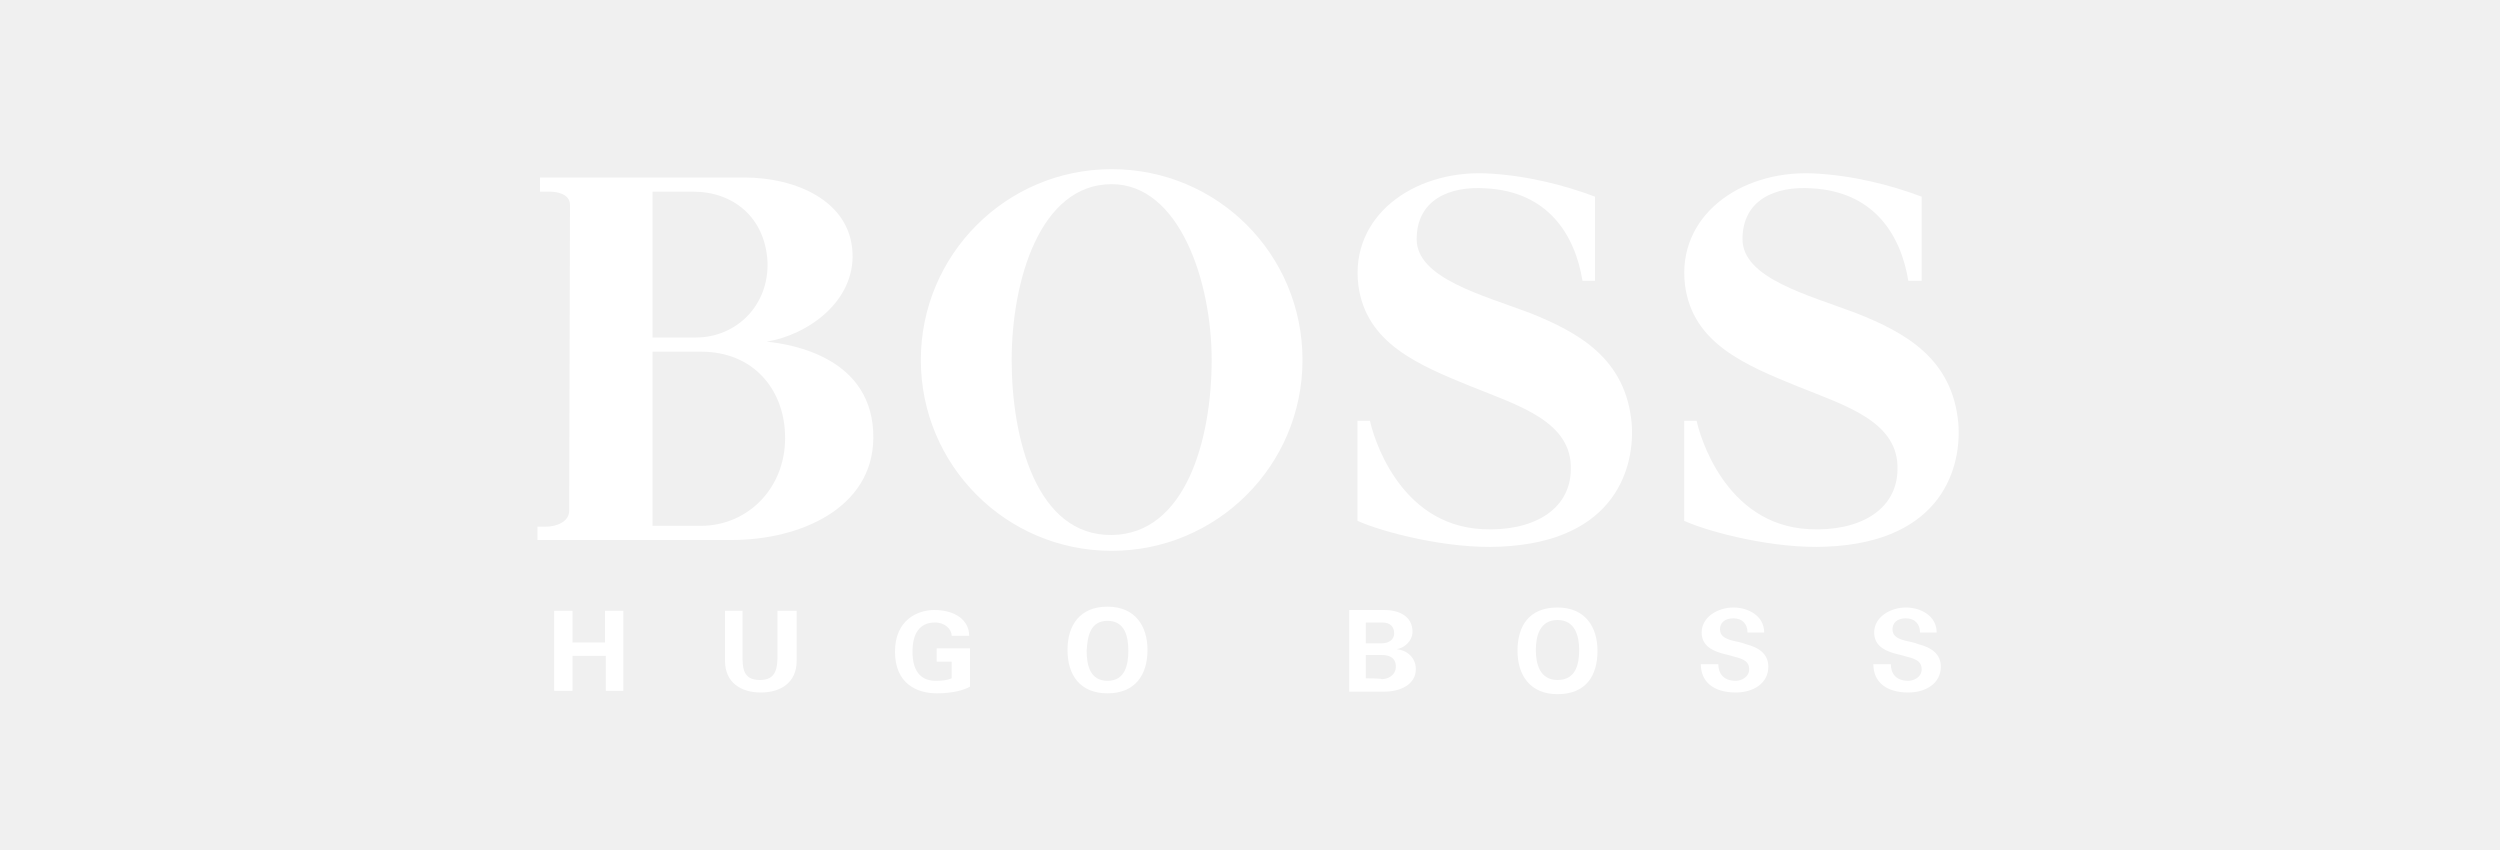
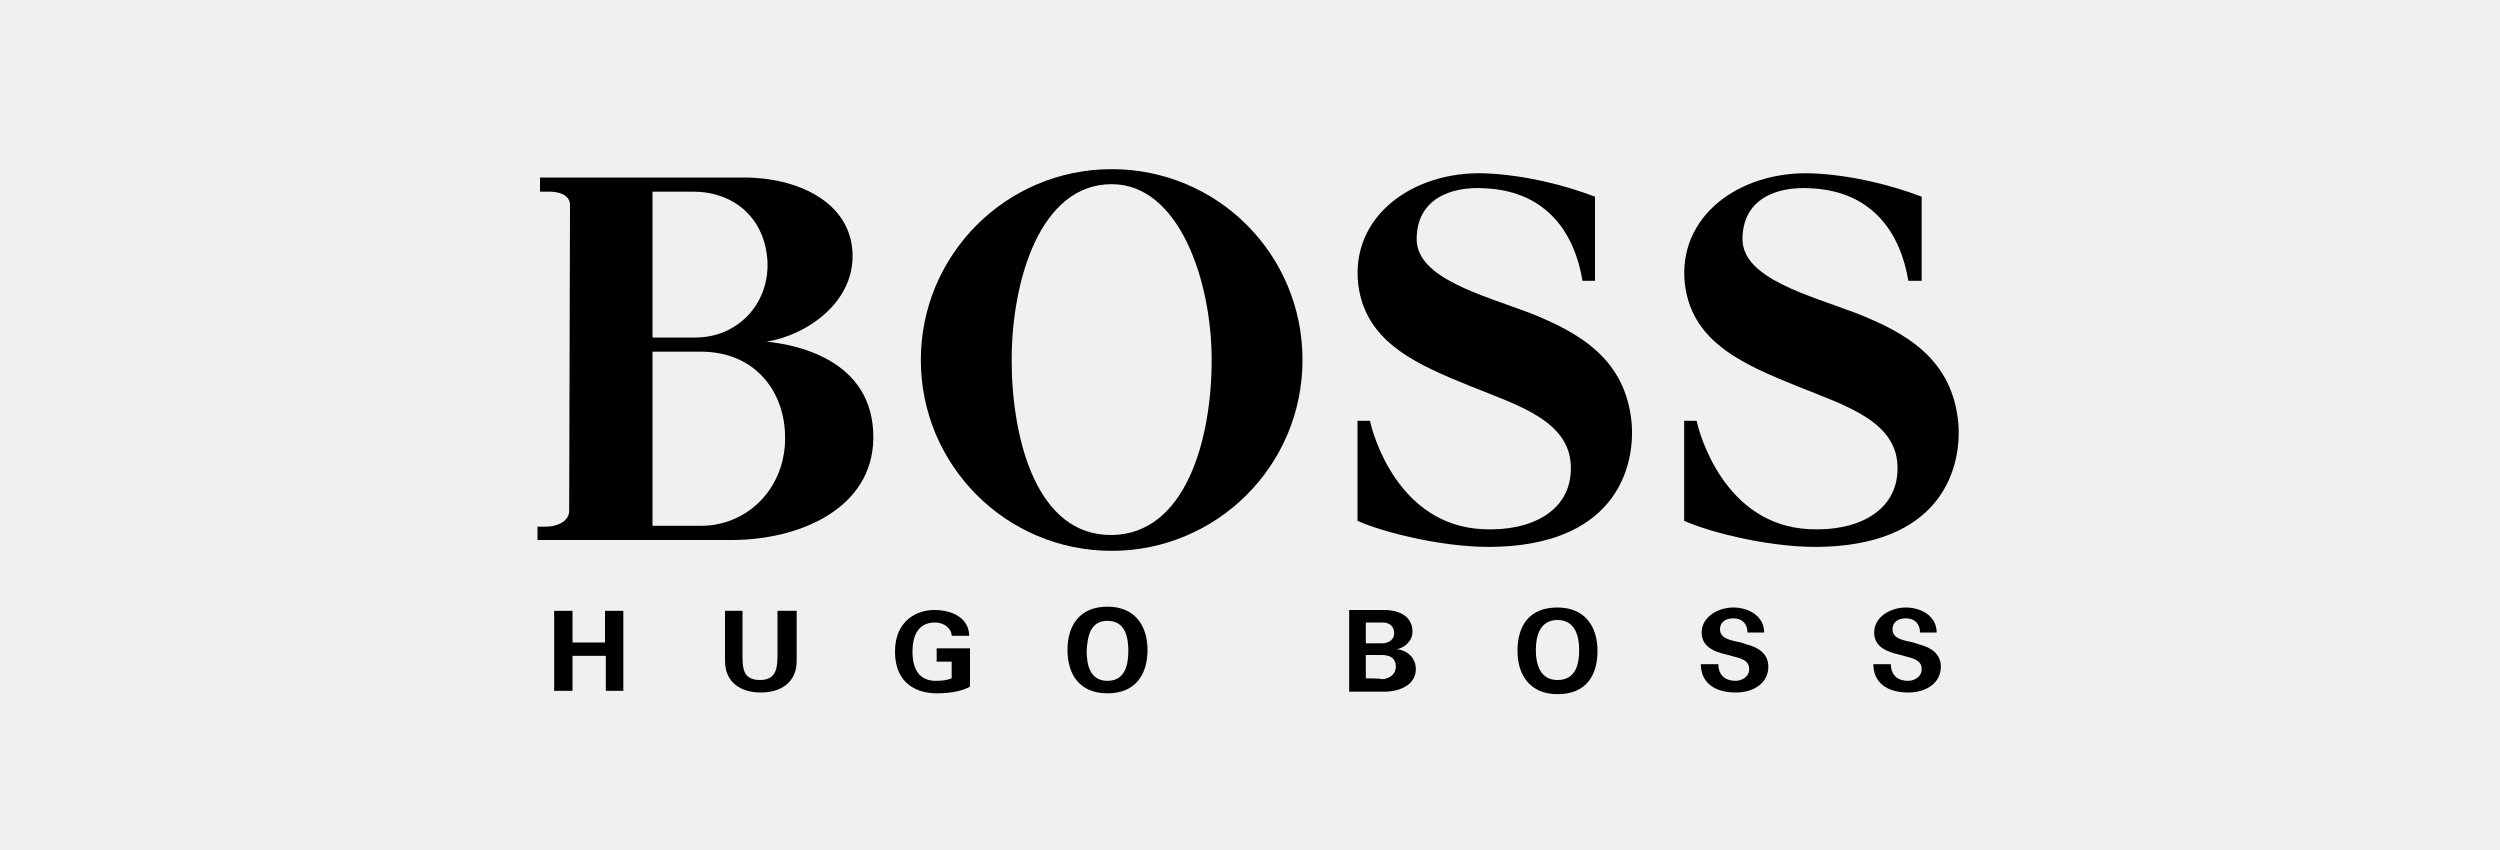
- <svg xmlns="http://www.w3.org/2000/svg" version="1.1" id="Layer_1" x="0px" y="0px" viewBox="0 0 300 101.9" style="enable-background:new 0 0 300 101.9;" xml:space="preserve">
-   <style type="text/css">
- 	.st0{fill:#FFFFFF;}
- </style>
+ <svg xmlns="http://www.w3.org/2000/svg" version="1.1" x="0px" y="0px" viewBox="0 0 300 101.9" style="enable-background:new 0 0 300 101.9;" xml:space="preserve">
  <g>
-     <polygon class="st0" points="68.7,82.9 68.7,78.7 72.7,78.7 72.7,82.9 74.8,82.9 74.8,73.3 72.6,73.3 72.6,77.1 68.7,77.1    68.7,73.3 66.5,73.3 66.5,82.9  " />
-     <path class="st0" d="M93.3,73.3v5.2c0,1.6-0.1,3.1-2.1,3.1c-2.1,0-2.1-1.5-2.1-3.1v-5.2h-2.1v6c0,2.6,1.9,3.8,4.3,3.8   s4.3-1.2,4.3-3.8v-6H93.3z" />
-     <path class="st0" d="M114.2,79.4v2c-0.5,0.2-1,0.3-1.9,0.3c-2,0-2.8-1.4-2.8-3.5c0-2.1,0.8-3.5,2.7-3.5c1.2,0,2,0.8,2,1.6h2.1   c0-1.9-1.7-3.1-4.2-3.1c-2,0-4.7,1.2-4.7,5c0,3.9,2.7,5,5,5c2,0,3.3-0.4,4-0.8v-4.6h-4v1.6H114.2z" />
-     <path class="st0" d="M211.7,75.9c0-2-1.9-3-3.7-3s-3.8,1.1-3.8,3c0,1.4,1,2.1,2.4,2.5c0.4,0.1,1.2,0.3,1.5,0.4   c1.3,0.3,1.8,0.7,1.8,1.5c0,1-1,1.4-1.6,1.4c-1.5,0-2.1-0.9-2.1-2h-2.1c0,2.1,1.5,3.4,4.2,3.4c2.1,0,3.9-1.1,3.9-3.1   c0-1.5-1.1-2.3-2.7-2.7c-0.5-0.2-1-0.3-1.5-0.4c-1.2-0.3-1.6-0.7-1.6-1.4c0-0.7,0.5-1.3,1.6-1.3c1.1,0,1.7,0.7,1.7,1.7   C209.8,75.9,211.7,75.9,211.7,75.9z" />
-     <path class="st0" d="M232.4,75.9c0-2-1.9-3-3.7-3c-1.8,0-3.8,1.1-3.8,3c0,1.4,1,2.1,2.4,2.5c0.4,0.1,1.2,0.3,1.5,0.4   c1.3,0.3,1.8,0.7,1.8,1.5c0,1-1,1.4-1.6,1.4c-1.5,0-2.1-0.9-2.1-2h-2.1c0,2.1,1.5,3.4,4.2,3.4c2.1,0,3.9-1.1,3.9-3.1   c0-1.5-1.1-2.3-2.7-2.7c-0.5-0.2-1-0.3-1.5-0.4c-1.2-0.3-1.6-0.7-1.6-1.4c0-0.7,0.5-1.3,1.6-1.3c1.1,0,1.7,0.7,1.7,1.7   C230.3,75.9,232.4,75.9,232.4,75.9z" />
-     <path class="st0" d="M132.9,83.2c3.3,0,4.8-2.2,4.8-5.2c0-2.9-1.5-5.2-4.8-5.2s-4.8,2.2-4.8,5.2S129.6,83.2,132.9,83.2 M132.9,74.5   c2.1,0,2.5,1.9,2.5,3.6c0,1.7-0.4,3.6-2.5,3.6c-2.1,0-2.5-1.9-2.5-3.6C130.5,76.4,130.8,74.5,132.9,74.5" />
-     <path class="st0" d="M166.1,83c2,0,3.8-0.9,3.8-2.7c0-1.5-1.2-2.3-2.3-2.4c0.8-0.1,1.9-0.9,1.9-2.1c0-1.7-1.4-2.6-3.4-2.6h-4.2v9.8   L166.1,83L166.1,83z M163.9,81.4v-2.8h1.9c0.9,0,1.7,0.3,1.7,1.4c0,1-0.9,1.5-1.7,1.5C165.8,81.4,163.9,81.4,163.9,81.4z    M163.9,77.2v-2.5h2c0.9,0,1.4,0.5,1.4,1.3c0,0.8-0.7,1.2-1.5,1.2H163.9z" />
-     <path class="st0" d="M186.9,83.3c3.4,0,4.8-2.2,4.8-5.2c0-2.9-1.5-5.2-4.8-5.2c-3.4,0-4.8,2.2-4.8,5.2   C182.1,81,183.6,83.3,186.9,83.3 M186.9,74.4c2.1,0,2.6,1.9,2.6,3.6c0,1.7-0.4,3.6-2.6,3.6c-2.1,0-2.6-1.9-2.6-3.6   C184.3,76.3,184.8,74.4,186.9,74.4" />
-     <path class="st0" d="M195.8,50.8c0.4,5-1.7,14.2-15.8,14.8c-6.2,0.3-14-1.7-17.1-3.1V50.5h1.5c0.3,1.5,3.3,12.5,13.5,13   c5.9,0.3,10.5-2.2,10.6-7.1c0.2-5.8-6.2-7.7-11.9-10c-6.4-2.6-12.7-5.2-13.6-12.2c-1-8.2,6.5-13.7,15.2-13.4   c4.8,0.2,9.5,1.4,13.2,2.8v10.1h-1.5c-0.9-5.5-4.1-10.7-11.6-11.1c-4.4-0.3-8.3,1.4-8.3,6.1s7.9,6.7,13.7,8.9   C189.4,39.9,195.1,43,195.8,50.8" />
-     <path class="st0" d="M235,50.8c0.4,5-1.7,14.2-15.8,14.8c-6.2,0.3-14-1.7-17.1-3.1V50.5h1.5c0.3,1.5,3.3,12.5,13.5,13   c5.9,0.3,10.5-2.2,10.6-7.1c0.2-5.8-6.2-7.7-11.9-10c-6.4-2.6-12.7-5.2-13.6-12.2c-1-8.2,6.5-13.7,15.2-13.4   c4.8,0.2,9.5,1.4,13.2,2.8v10.1H229c-0.9-5.5-4.1-10.7-11.6-11.1c-4.4-0.3-8.3,1.4-8.3,6.1s7.9,6.7,13.7,8.9   C228.6,39.9,234.3,43,235,50.8" />
-     <path class="st0" d="M110.5,43.2c0-12.6,10.2-22.9,22.9-22.9s22.9,10.2,22.9,22.9S146,66.1,133.4,66.1   C120.7,66.1,110.5,55.8,110.5,43.2 M133.4,64.2c8.9-0.1,12-11.5,12-21s-3.9-21.1-12-21.1c-8.6,0-12,11.6-12,21.1   S124.4,64.3,133.4,64.2" />
-     <path class="st0" d="M68.3,61.3c0,1.3-1.5,1.9-2.8,1.9h-1v1.6h23.3c8.2,0,16.9-3.8,17-12.2c0.1-9.7-9.8-11.3-12.8-11.6   c4.9-0.8,10.6-4.8,10.3-10.7c-0.3-6.2-6.8-9-13-9H64.8V23H66c0.9,0,2.4,0.3,2.4,1.6L68.3,61.3L68.3,61.3z M78.3,63.1V42.2h5.8   c6.4,0,9.9,4.6,10.1,9.8c0.3,6.3-4.3,11.1-10.1,11.1H78.3z M78.3,40.5V23h4.9c4.7,0,8.6,3,8.9,8.4c0.2,5.2-3.7,9.1-8.6,9.1   C83.4,40.5,78.3,40.5,78.3,40.5z" />
+     <polygon points="68.7,82.9 68.7,78.7 72.7,78.7 72.7,82.9 74.8,82.9 74.8,73.3 72.6,73.3 72.6,77.1 68.7,77.1   68.7,73.3 66.5,73.3 66.5,82.9  " />
+     <path d="M93.3,73.3v5.2c0,1.6-0.1,3.1-2.1,3.1c-2.1,0-2.1-1.5-2.1-3.1v-5.2h-2.1v6c0,2.6,1.9,3.8,4.3,3.8   s4.3-1.2,4.3-3.8v-6H93.3z" />
+     <path d="M114.2,79.4v2c-0.5,0.2-1,0.3-1.9,0.3c-2,0-2.8-1.4-2.8-3.5c0-2.1,0.8-3.5,2.7-3.5c1.2,0,2,0.8,2,1.6h2.1   c0-1.9-1.7-3.1-4.2-3.1c-2,0-4.7,1.2-4.7,5c0,3.9,2.7,5,5,5c2,0,3.3-0.4,4-0.8v-4.6h-4v1.6H114.2z" />
+     <path d="M211.7,75.9c0-2-1.9-3-3.7-3s-3.8,1.1-3.8,3c0,1.4,1,2.1,2.4,2.5c0.4,0.1,1.2,0.3,1.5,0.4   c1.3,0.3,1.8,0.7,1.8,1.5c0,1-1,1.4-1.6,1.4c-1.5,0-2.1-0.9-2.1-2h-2.1c0,2.1,1.5,3.4,4.2,3.4c2.1,0,3.9-1.1,3.9-3.1   c0-1.5-1.1-2.3-2.7-2.7c-0.5-0.2-1-0.3-1.5-0.4c-1.2-0.3-1.6-0.7-1.6-1.4c0-0.7,0.5-1.3,1.6-1.3c1.1,0,1.7,0.7,1.7,1.7   C209.8,75.9,211.7,75.9,211.7,75.9z" />
+     <path d="M232.4,75.9c0-2-1.9-3-3.7-3c-1.8,0-3.8,1.1-3.8,3c0,1.4,1,2.1,2.4,2.5c0.4,0.1,1.2,0.3,1.5,0.4   c1.3,0.3,1.8,0.7,1.8,1.5c0,1-1,1.4-1.6,1.4c-1.5,0-2.1-0.9-2.1-2h-2.1c0,2.1,1.5,3.4,4.2,3.4c2.1,0,3.9-1.1,3.9-3.1   c0-1.5-1.1-2.3-2.7-2.7c-0.5-0.2-1-0.3-1.5-0.4c-1.2-0.3-1.6-0.7-1.6-1.4c0-0.7,0.5-1.3,1.6-1.3c1.1,0,1.7,0.7,1.7,1.7   C230.3,75.9,232.4,75.9,232.4,75.9z" />
+     <path d="M132.9,83.2c3.3,0,4.8-2.2,4.8-5.2c0-2.9-1.5-5.2-4.8-5.2s-4.8,2.2-4.8,5.2S129.6,83.2,132.9,83.2 M132.9,74.5   c2.1,0,2.5,1.9,2.5,3.6c0,1.7-0.4,3.6-2.5,3.6c-2.1,0-2.5-1.9-2.5-3.6C130.5,76.4,130.8,74.5,132.9,74.5" />
+     <path d="M166.1,83c2,0,3.8-0.9,3.8-2.7c0-1.5-1.2-2.3-2.3-2.4c0.8-0.1,1.9-0.9,1.9-2.1c0-1.7-1.4-2.6-3.4-2.6h-4.2v9.8   L166.1,83L166.1,83z M163.9,81.4v-2.8h1.9c0.9,0,1.7,0.3,1.7,1.4c0,1-0.9,1.5-1.7,1.5C165.8,81.4,163.9,81.4,163.9,81.4z    M163.9,77.2v-2.5h2c0.9,0,1.4,0.5,1.4,1.3c0,0.8-0.7,1.2-1.5,1.2H163.9z" />
+     <path d="M186.9,83.3c3.4,0,4.8-2.2,4.8-5.2c0-2.9-1.5-5.2-4.8-5.2c-3.4,0-4.8,2.2-4.8,5.2   C182.1,81,183.6,83.3,186.9,83.3 M186.9,74.4c2.1,0,2.6,1.9,2.6,3.6c0,1.7-0.4,3.6-2.6,3.6c-2.1,0-2.6-1.9-2.6-3.6   C184.3,76.3,184.8,74.4,186.9,74.4" />
+     <path d="M195.8,50.8c0.4,5-1.7,14.2-15.8,14.8c-6.2,0.3-14-1.7-17.1-3.1V50.5h1.5c0.3,1.5,3.3,12.5,13.5,13   c5.9,0.3,10.5-2.2,10.6-7.1c0.2-5.8-6.2-7.7-11.9-10c-6.4-2.6-12.7-5.2-13.6-12.2c-1-8.2,6.5-13.7,15.2-13.4   c4.8,0.2,9.5,1.4,13.2,2.8v10.1h-1.5c-0.9-5.5-4.1-10.7-11.6-11.1c-4.4-0.3-8.3,1.4-8.3,6.1s7.9,6.7,13.7,8.9   C189.4,39.9,195.1,43,195.8,50.8" />
+     <path d="M235,50.8c0.4,5-1.7,14.2-15.8,14.8c-6.2,0.3-14-1.7-17.1-3.1V50.5h1.5c0.3,1.5,3.3,12.5,13.5,13   c5.9,0.3,10.5-2.2,10.6-7.1c0.2-5.8-6.2-7.7-11.9-10c-6.4-2.6-12.7-5.2-13.6-12.2c-1-8.2,6.5-13.7,15.2-13.4   c4.8,0.2,9.5,1.4,13.2,2.8v10.1H229c-0.9-5.5-4.1-10.7-11.6-11.1c-4.4-0.3-8.3,1.4-8.3,6.1s7.9,6.7,13.7,8.9   C228.6,39.9,234.3,43,235,50.8" />
+     <path d="M110.5,43.2c0-12.6,10.2-22.9,22.9-22.9s22.9,10.2,22.9,22.9S146,66.1,133.4,66.1   C120.7,66.1,110.5,55.8,110.5,43.2 M133.4,64.2c8.9-0.1,12-11.5,12-21s-3.9-21.1-12-21.1c-8.6,0-12,11.6-12,21.1   S124.4,64.3,133.4,64.2" />
+     <path d="M68.3,61.3c0,1.3-1.5,1.9-2.8,1.9h-1v1.6h23.3c8.2,0,16.9-3.8,17-12.2c0.1-9.7-9.8-11.3-12.8-11.6   c4.9-0.8,10.6-4.8,10.3-10.7c-0.3-6.2-6.8-9-13-9H64.8V23H66c0.9,0,2.4,0.3,2.4,1.6L68.3,61.3L68.3,61.3z M78.3,63.1V42.2h5.8   c6.4,0,9.9,4.6,10.1,9.8c0.3,6.3-4.3,11.1-10.1,11.1H78.3z M78.3,40.5V23h4.9c4.7,0,8.6,3,8.9,8.4c0.2,5.2-3.7,9.1-8.6,9.1   C83.4,40.5,78.3,40.5,78.3,40.5z" />
  </g>
</svg>
